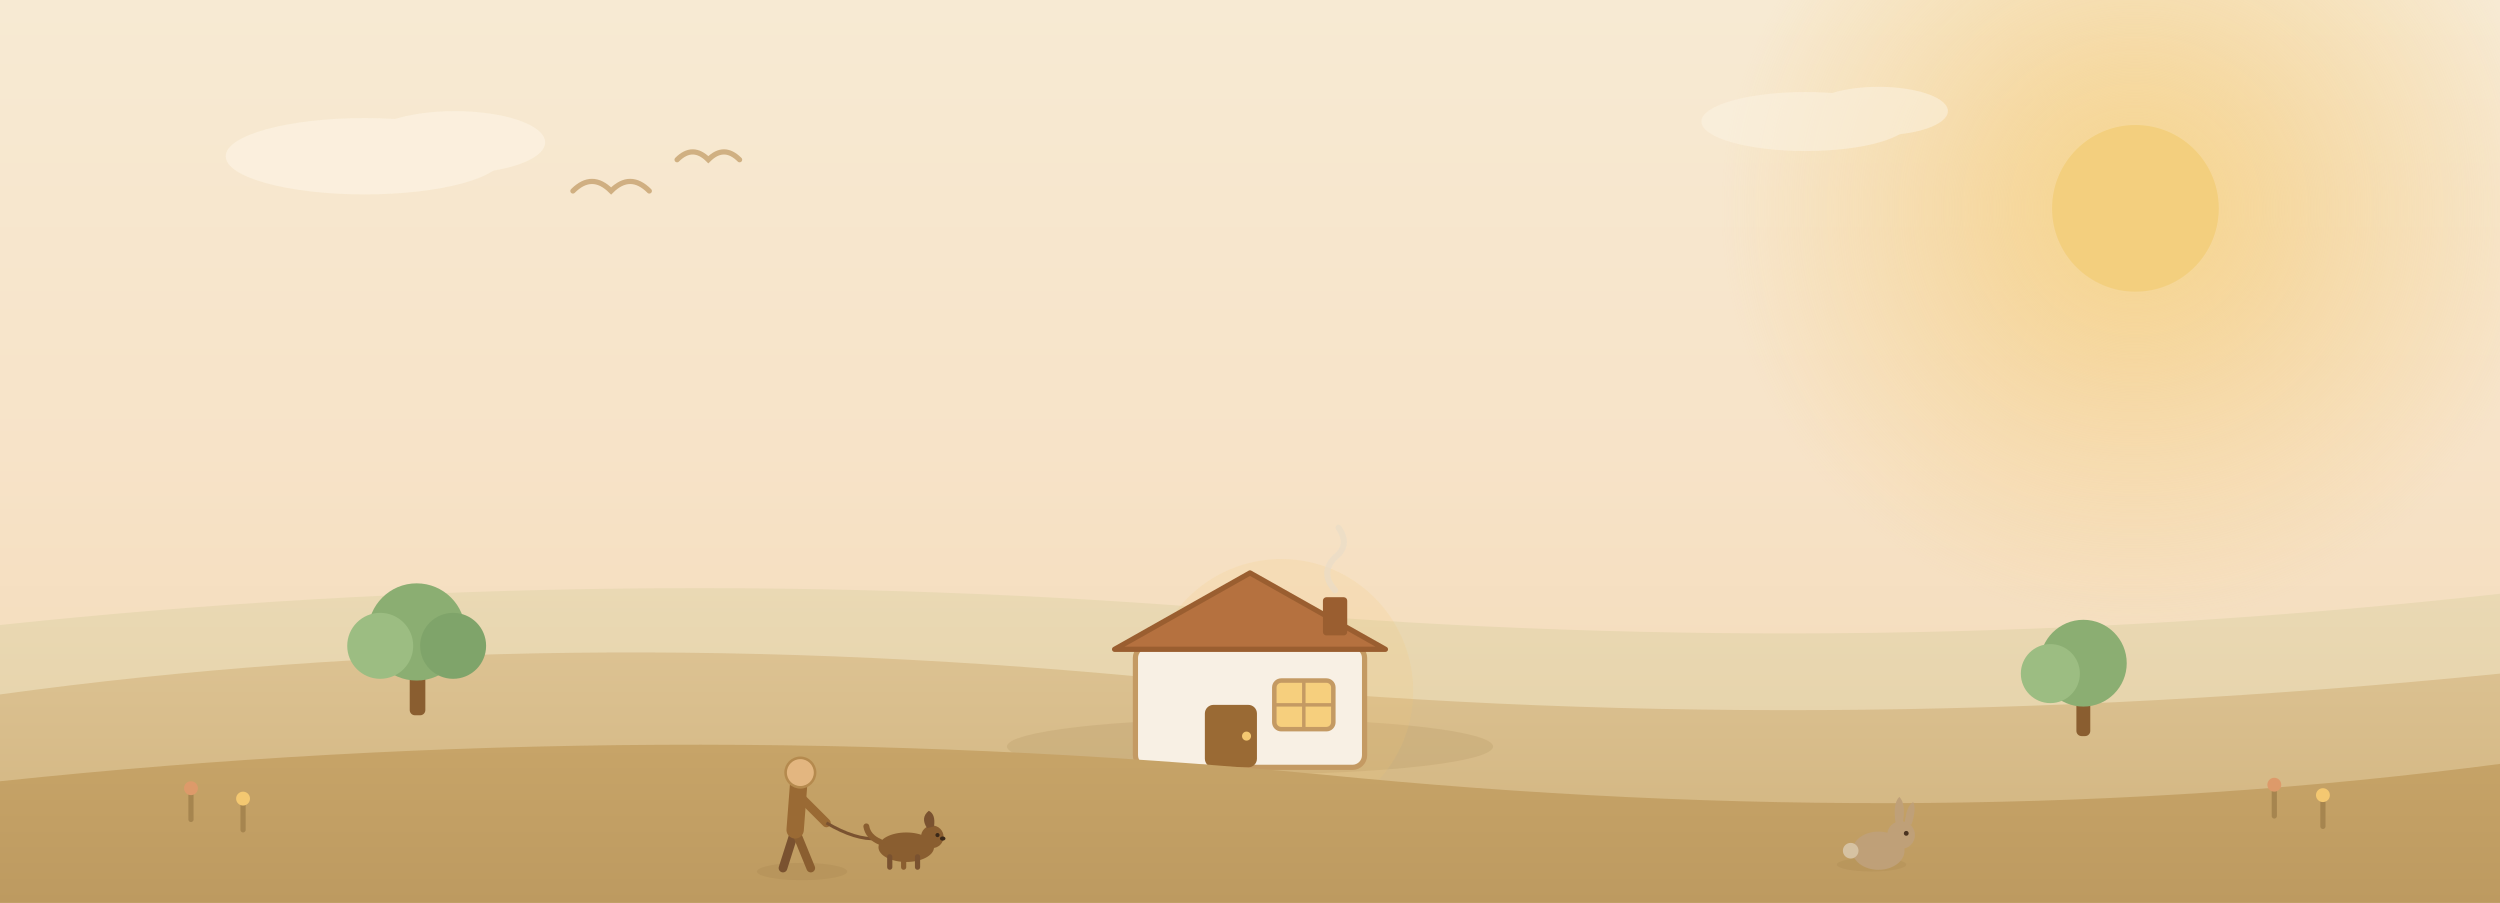
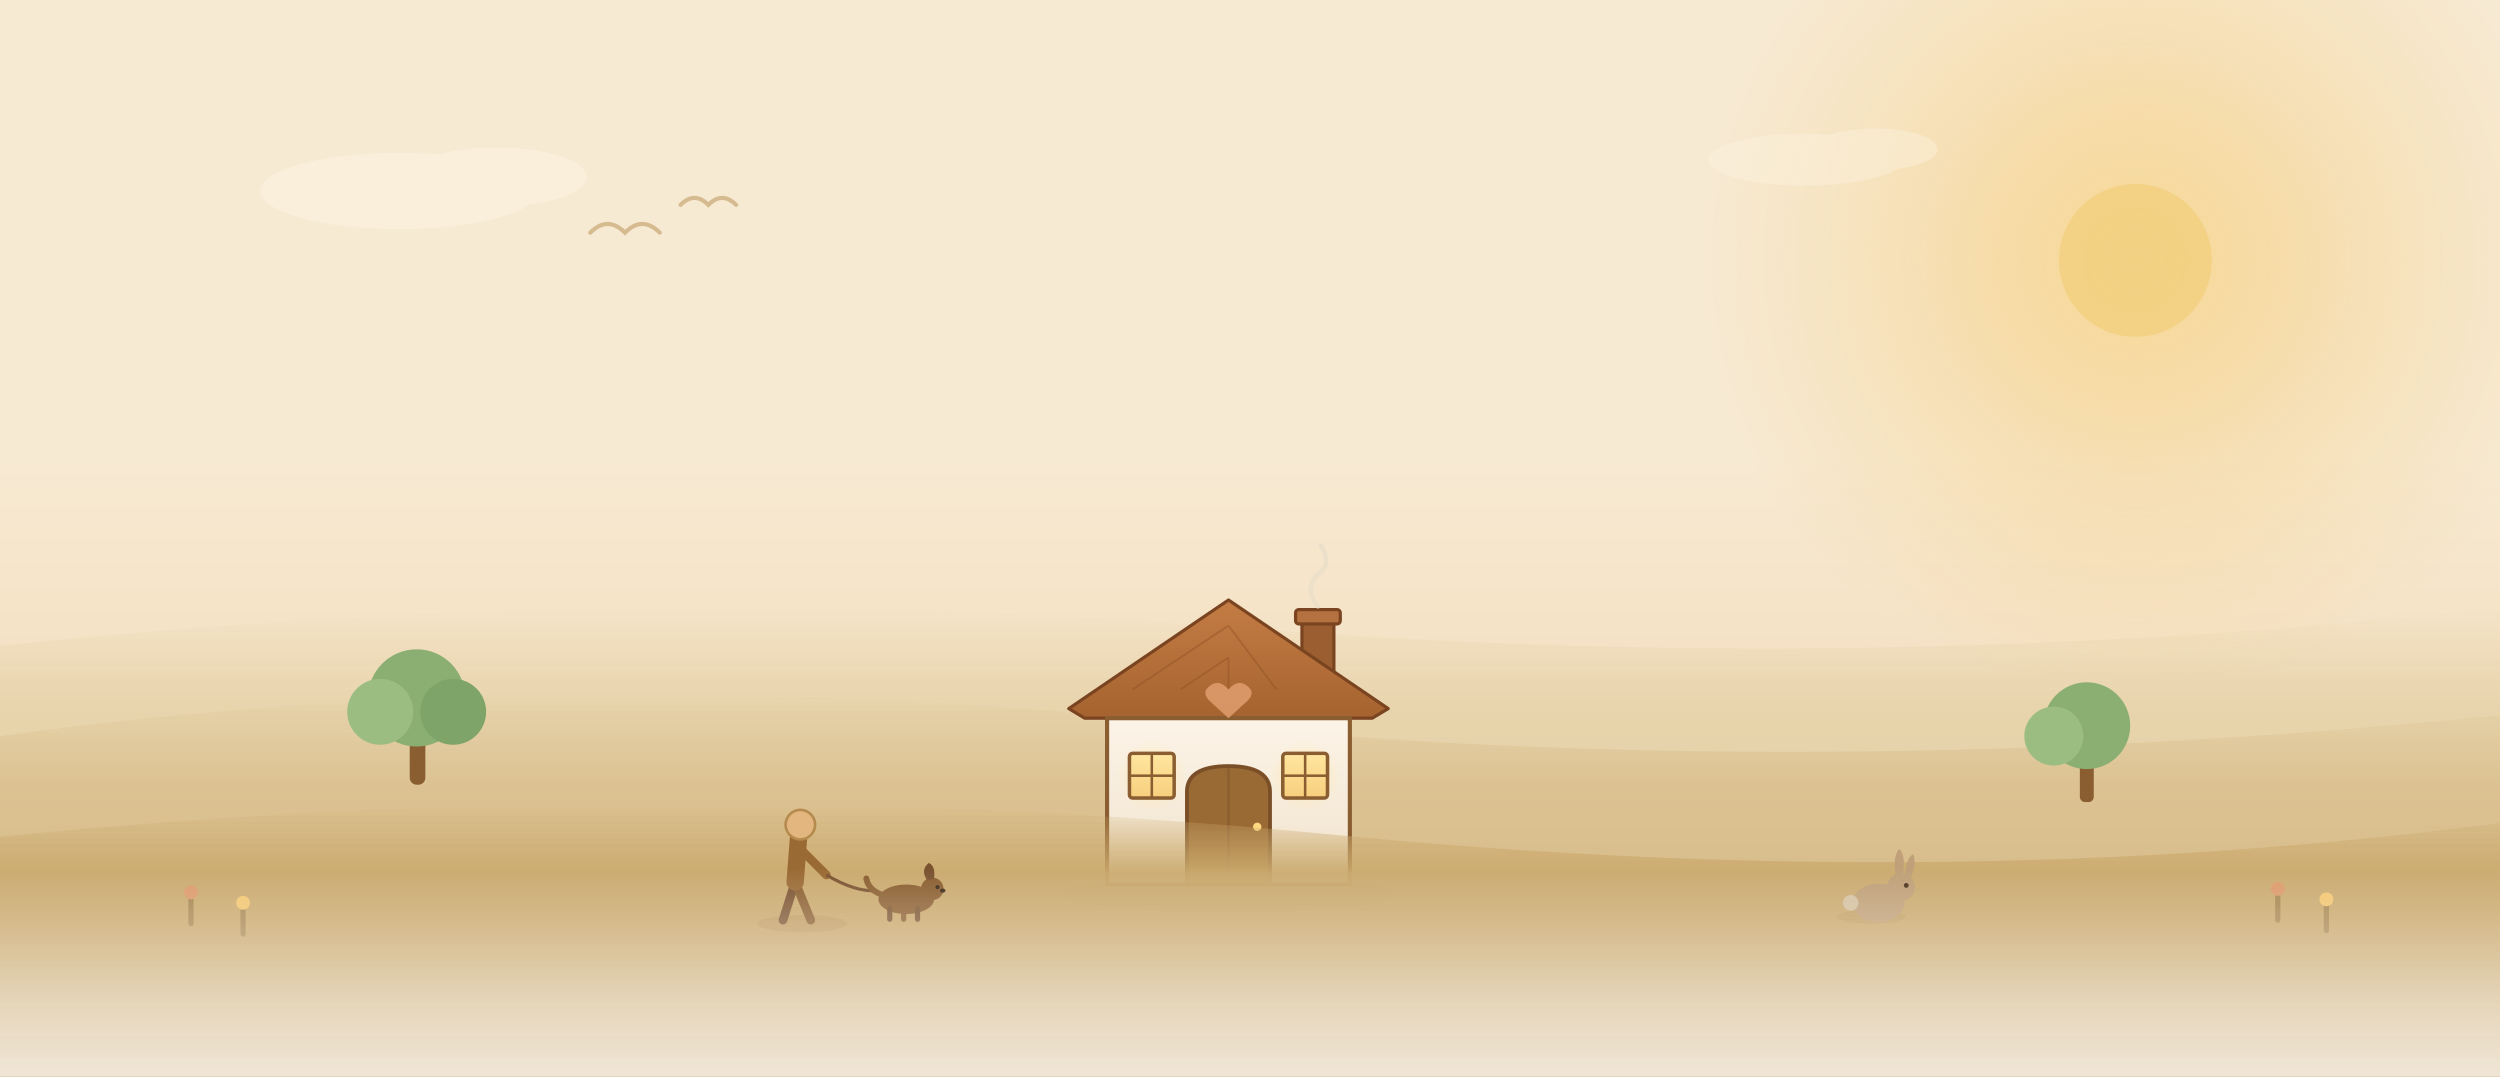
- <svg xmlns="http://www.w3.org/2000/svg" viewBox="0 0 1440 520" width="1440" height="520" preserveAspectRatio="xMidYMax slice" role="img" aria-label="A warm storybook horizon at golden hour: a soft glowing sky, layered rolling hills, trees, a little home with a lit window, a person walking a dog, and a small bunny in the grass.">
+ <svg xmlns="http://www.w3.org/2000/svg" viewBox="0 0 1440 620" width="1440" height="620" preserveAspectRatio="xMidYMax slice" role="img" aria-label="A soft hand-drawn storybook landscape at golden hour that fades in at the top and dissolves at the bottom: gentle rolling hills, trees, a person walking a dog, a bunny, and a dimensional cottage with glowing windows.">
  <defs>
    <linearGradient id="skyGrad" x1="0" y1="0" x2="0" y2="1">
      <stop offset="0" stop-color="#f7ead3" />
-       <stop offset="0.5" stop-color="#f7e3c8" />
-       <stop offset="0.8" stop-color="#f4dcbb" />
-       <stop offset="1" stop-color="#f2d9b4" />
+       <stop offset="0.42" stop-color="#f7ead3" />
+       <stop offset="0.72" stop-color="#f4ddbd" />
+       <stop offset="1" stop-color="#efd9b4" />
    </linearGradient>
    <radialGradient id="sunGlow" cx="50%" cy="50%" r="50%">
-       <stop offset="0" stop-color="#f7d58a" stop-opacity="0.9" />
-       <stop offset="0.45" stop-color="#f4c871" stop-opacity="0.4" />
+       <stop offset="0" stop-color="#f7d58a" stop-opacity="0.8" />
+       <stop offset="0.5" stop-color="#f4c871" stop-opacity="0.3" />
      <stop offset="1" stop-color="#f4c871" stop-opacity="0" />
    </radialGradient>
    <linearGradient id="hillFar" x1="0" y1="0" x2="0" y2="1">
-       <stop offset="0" stop-color="#ead9b4" />
+       <stop offset="0" stop-color="#e7d4ac" stop-opacity="0" />
+       <stop offset="0.22" stop-color="#e7d4ac" stop-opacity="1" />
      <stop offset="1" stop-color="#e2cda0" />
    </linearGradient>
    <linearGradient id="hillMid" x1="0" y1="0" x2="0" y2="1">
-       <stop offset="0" stop-color="#dcc292" />
-       <stop offset="1" stop-color="#d0b27c" />
+       <stop offset="0" stop-color="#dcc292" stop-opacity="0" />
+       <stop offset="0.24" stop-color="#dcc292" stop-opacity="1" />
+       <stop offset="1" stop-color="#d2b480" />
    </linearGradient>
    <linearGradient id="hillNear" x1="0" y1="0" x2="0" y2="1">
-       <stop offset="0" stop-color="#c7a468" />
-       <stop offset="1" stop-color="#bd9a60" />
+       <stop offset="0" stop-color="#cbaa6e" stop-opacity="0" />
+       <stop offset="0.26" stop-color="#cbaa6e" stop-opacity="1" />
+       <stop offset="1" stop-color="#c2a062" />
+     </linearGradient>
+     <linearGradient id="botFade" x1="0" y1="0" x2="0" y2="1">
+       <stop offset="0" stop-color="#f0e6d6" stop-opacity="0" />
+       <stop offset="0.65" stop-color="#f0e6d6" stop-opacity="0.75" />
+       <stop offset="1" stop-color="#f0e6d6" stop-opacity="1" />
    </linearGradient>
  </defs>
-   <rect width="1440" height="520" fill="url(#skyGrad)" />
-   <circle cx="1230" cy="120" r="240" fill="url(#sunGlow)" />
-   <circle cx="1230" cy="120" r="48" fill="#f3cf7e" />
-   <g fill="#fcf2e1" opacity="0.75">
-     <ellipse cx="210" cy="90" rx="80" ry="22" />
-     <ellipse cx="262" cy="82" rx="52" ry="18" />
+   <rect width="1440" height="620" fill="url(#skyGrad)" />
+   <circle cx="1230" cy="150" r="250" fill="url(#sunGlow)" />
+   <circle cx="1230" cy="150" r="44" fill="#f3cf7e" opacity="0.8" />
+   <g fill="#fcf2e1" opacity="0.6">
+     <ellipse cx="230" cy="110" rx="80" ry="22" />
+     <ellipse cx="286" cy="102" rx="52" ry="17" />
  </g>
-   <g fill="#fcf2e1" opacity="0.55">
-     <ellipse cx="1040" cy="70" rx="60" ry="17" />
-     <ellipse cx="1082" cy="64" rx="40" ry="14" />
+   <g fill="#fcf2e1" opacity="0.42">
+     <ellipse cx="1040" cy="92" rx="56" ry="15" />
+     <ellipse cx="1080" cy="86" rx="36" ry="12" />
  </g>
-   <g stroke="#b58a4e" stroke-width="3" fill="none" stroke-linecap="round" opacity="0.6">
-     <path d="M330 110 q11 -11 22 0 q11 -11 22 0" />
-     <path d="M390 92 q9 -9 18 0 q9 -9 18 0" />
+   <g stroke="#b58a4e" stroke-width="2.4" fill="none" stroke-linecap="round" opacity="0.5">
+     <path d="M340 134 q10 -10 20 0 q10 -10 20 0" />
+     <path d="M392 118 q8 -8 16 0 q8 -8 16 0" />
  </g>
-   <path d="M0 360 Q 360 322 720 352 T 1440 342 V520 H0 Z" fill="url(#hillFar)" />
-   <path d="M0 400 Q 320 356 680 392 Q 1040 428 1440 388 V520 H0 Z" fill="url(#hillMid)" />
+   <path d="M0 372 Q 360 334 720 362 T 1440 350 V620 H0 Z" fill="url(#hillFar)" />
+   <path d="M0 424 Q 320 380 680 416 Q 1040 452 1440 412 V620 H0 Z" fill="url(#hillMid)" />
  <g>
-     <rect x="236" y="372" width="9" height="40" rx="3" fill="#8a5e30" />
-     <circle cx="240" cy="364" r="28" fill="#8bae72" />
-     <circle cx="219" cy="372" r="19" fill="#9cbd82" />
-     <circle cx="261" cy="372" r="19" fill="#7fa46a" />
+     <rect x="236" y="410" width="9" height="42" rx="4" fill="#8a5e30" />
+     <circle cx="240" cy="402" r="28" fill="#8bae72" />
+     <circle cx="219" cy="410" r="19" fill="#9cbd82" />
+     <circle cx="261" cy="410" r="19" fill="#7fa46a" />
  </g>
  <g>
-     <rect x="1196" y="388" width="8" height="36" rx="3" fill="#8a5e30" />
-     <circle cx="1200" cy="382" r="25" fill="#8bae72" />
-     <circle cx="1181" cy="388" r="17" fill="#9cbd82" />
+     <rect x="1198" y="424" width="8" height="38" rx="3" fill="#8a5e30" />
+     <circle cx="1202" cy="418" r="25" fill="#8bae72" />
+     <circle cx="1183" cy="424" r="17" fill="#9cbd82" />
  </g>
+   <g transform="translate(588,318) scale(0.92)">
+     <defs>
+       <linearGradient id="c_wall" x1="0" y1="0" x2="0" y2="1">
+         <stop offset="0" stop-color="#fcf4e8" />
+         <stop offset="1" stop-color="#f1e3cd" />
+       </linearGradient>
+       <linearGradient id="c_roof" x1="0" y1="0" x2="0" y2="1">
+         <stop offset="0" stop-color="#c47c44" />
+         <stop offset="1" stop-color="#a5632f" />
+       </linearGradient>
+       <linearGradient id="c_win" x1="0" y1="0" x2="0" y2="1">
+         <stop offset="0" stop-color="#ffe6a0" />
+         <stop offset="1" stop-color="#f6cf7d" />
+       </linearGradient>
+       <radialGradient id="c_glow" cx="50%" cy="50%" r="50%">
+         <stop offset="0" stop-color="#ffe6a0" stop-opacity="0.7" />
+         <stop offset="1" stop-color="#ffe6a0" stop-opacity="0" />
+       </radialGradient>
+     </defs>
+     <ellipse cx="130" cy="214" rx="104" ry="12" fill="#6e5230" opacity="0.15" />
+     <rect x="176" y="40" width="20" height="44" rx="2" fill="#9a5e30" stroke="#7a4420" stroke-width="2" />
+     <rect x="172" y="36" width="28" height="9" rx="2" fill="#b5713f" stroke="#7a4420" stroke-width="2" />
+     <path d="M186 34 q-9 -11 0 -20 q9 -6 2 -18" fill="none" stroke="#e8dcc8" stroke-width="3" stroke-linecap="round" opacity="0.6" />
+     <polygon points="40,96 130,34 220,96" fill="url(#c_roof)" stroke="#7a4420" stroke-width="3" stroke-linejoin="round" />
+     <polygon points="30,98 130,30 230,98 220,104 40,104" fill="url(#c_roof)" stroke="#7a4420" stroke-width="2" stroke-linejoin="round" />
+     <g stroke="#8a4e24" stroke-width="1.2" opacity="0.4">
+       <line x1="70" y1="86" x2="130" y2="46" />
+       <line x1="100" y1="86" x2="130" y2="66" />
+       <line x1="160" y1="86" x2="130" y2="46" />
+       <line x1="130" y1="86" x2="130" y2="66" />
+     </g>
+     <rect x="54" y="104" width="152" height="104" fill="url(#c_wall)" stroke="#8a5e30" stroke-width="2.6" />
+     <path d="M104 208 L104 150 Q104 134 130 134 Q156 134 156 150 L156 208 Z" fill="#9a6a34" stroke="#7a4f28" stroke-width="2.4" />
+     <line x1="130" y1="134" x2="130" y2="208" stroke="#7a4f28" stroke-width="1.4" opacity="0.5" />
+     <circle cx="148" cy="172" r="2.6" fill="#ffd982" />
+     <g>
+       <circle cx="82" cy="140" r="22" fill="url(#c_glow)" />
+       <rect x="68" y="126" width="28" height="28" rx="2" fill="url(#c_win)" stroke="#8a5e30" stroke-width="2.2" />
+       <line x1="82" y1="126" x2="82" y2="154" stroke="#8a5e30" stroke-width="1.6" />
+       <line x1="68" y1="140" x2="96" y2="140" stroke="#8a5e30" stroke-width="1.6" />
+     </g>
+     <g>
+       <circle cx="178" cy="140" r="22" fill="url(#c_glow)" />
+       <rect x="164" y="126" width="28" height="28" rx="2" fill="url(#c_win)" stroke="#8a5e30" stroke-width="2.2" />
+       <line x1="178" y1="126" x2="178" y2="154" stroke="#8a5e30" stroke-width="1.6" />
+       <line x1="164" y1="140" x2="192" y2="140" stroke="#8a5e30" stroke-width="1.6" />
+     </g>
+     <path d="M130 86 q-6 -7 -12 -2 q-5 4 0 9 l12 11 l12 -11 q5 -5 0 -9 q-6 -5 -12 2 Z" fill="#dd9a6a" opacity="0.9" />
+   </g>
+   <path d="M0 482 Q 380 444 760 480 Q 1120 516 1440 474 V620 H0 Z" fill="url(#hillNear)" opacity="0.95" />
  <g>
-     <ellipse cx="720" cy="430" rx="140" ry="16" fill="#9a7a44" opacity="0.16" />
-     <circle cx="738" cy="398" r="76" fill="#f4c871" opacity="0.16" />
-     <rect x="654" y="372" width="132" height="70" rx="7" fill="#f8f0e4" stroke="#c49a63" stroke-width="3" />
-     <path d="M642 374 L720 330 L798 374 Z" fill="#b5713f" stroke="#9a5e30" stroke-width="3" stroke-linejoin="round" />
-     <rect x="762" y="344" width="14" height="22" rx="2" fill="#9a5e30" />
-     <path d="M769 340 q-9 -10 0 -19 q9 -7 2 -17" fill="none" stroke="#e8dcc8" stroke-width="3.5" stroke-linecap="round" opacity="0.65" />
-     <rect x="694" y="406" width="30" height="36" rx="5" fill="#9a6a34" />
-     <circle cx="718" cy="424" r="2.6" fill="#f4c871" />
-     <rect x="734" y="392" width="34" height="28" rx="4" fill="#f6cf7d" stroke="#c49a63" stroke-width="2.6" />
-     <line x1="751" y1="392" x2="751" y2="420" stroke="#c49a63" stroke-width="2" />
-     <line x1="734" y1="406" x2="768" y2="406" stroke="#c49a63" stroke-width="2" />
-   </g>
-   <path d="M0 450 Q 380 410 760 446 Q 1120 482 1440 440 V520 H0 Z" fill="url(#hillNear)" />
-   <g>
-     <ellipse cx="462" cy="502" rx="26" ry="5" fill="#9a7a44" opacity="0.2" />
-     <path d="M458 478 L451 500" stroke="#7a5230" stroke-width="5" stroke-linecap="round" />
-     <path d="M458 478 L467 500" stroke="#8a5e30" stroke-width="5" stroke-linecap="round" />
-     <path d="M458 478 L460 452" stroke="#9a6a34" stroke-width="10" stroke-linecap="round" />
-     <path d="M460 458 L476 474" stroke="#9a6a34" stroke-width="5" stroke-linecap="round" />
-     <circle cx="461" cy="445" r="8.5" fill="#e3b680" stroke="#b58a4e" stroke-width="1.5" />
-     <path d="M476 474 Q 493 484 505 483" stroke="#7a5230" stroke-width="1.8" fill="none" />
+     <ellipse cx="462" cy="532" rx="26" ry="5" fill="#9a7a44" opacity="0.2" />
+     <path d="M458 508 L451 530" stroke="#7a5230" stroke-width="5" stroke-linecap="round" />
+     <path d="M458 508 L467 530" stroke="#8a5e30" stroke-width="5" stroke-linecap="round" />
+     <path d="M458 508 L460 482" stroke="#9a6a34" stroke-width="10" stroke-linecap="round" />
+     <path d="M460 488 L476 504" stroke="#9a6a34" stroke-width="5" stroke-linecap="round" />
+     <circle cx="461" cy="475" r="8.5" fill="#e3b680" stroke="#b58a4e" stroke-width="1.5" />
+     <path d="M476 504 Q 493 514 505 513" stroke="#7a5230" stroke-width="1.8" fill="none" />
    <g>
-       <ellipse cx="522" cy="488" rx="16" ry="8.5" fill="#8a5e30" />
-       <circle cx="537" cy="482" r="6.5" fill="#8a5e30" />
-       <path d="M534 477 q-4 -6 1 -10 q4 2 3 9 Z" fill="#7a5230" />
-       <circle cx="540" cy="481" r="1.2" fill="#3a2818" />
-       <ellipse cx="543" cy="483" rx="1.6" ry="1.2" fill="#3a2818" />
-       <rect x="511" y="492" width="3" height="9" rx="1.5" fill="#7a5230" />
-       <rect x="519" y="492" width="3" height="9" rx="1.5" fill="#8a5e30" />
-       <rect x="527" y="492" width="3" height="9" rx="1.5" fill="#7a5230" />
-       <path d="M507 485 q-7 -3 -8 -9" stroke="#8a5e30" stroke-width="3.4" fill="none" stroke-linecap="round" />
+       <ellipse cx="522" cy="518" rx="16" ry="8.5" fill="#8a5e30" />
+       <circle cx="537" cy="512" r="6.5" fill="#8a5e30" />
+       <path d="M534 507 q-4 -6 1 -10 q4 2 3 9 Z" fill="#7a5230" />
+       <circle cx="540" cy="511" r="1.2" fill="#3a2818" />
+       <ellipse cx="543" cy="513" rx="1.6" ry="1.2" fill="#3a2818" />
+       <rect x="511" y="522" width="3" height="9" rx="1.5" fill="#7a5230" />
+       <rect x="519" y="522" width="3" height="9" rx="1.5" fill="#8a5e30" />
+       <rect x="527" y="522" width="3" height="9" rx="1.5" fill="#7a5230" />
+       <path d="M507 515 q-7 -3 -8 -9" stroke="#8a5e30" stroke-width="3.4" fill="none" stroke-linecap="round" />
    </g>
  </g>
  <g>
-     <ellipse cx="1078" cy="498" rx="20" ry="4" fill="#9a7a44" opacity="0.18" />
-     <ellipse cx="1082" cy="490" rx="15" ry="11" fill="#bfa078" />
-     <circle cx="1095" cy="481" r="8" fill="#bfa078" />
-     <path d="M1092 475 q-2 -12 2 -16 q4 4 2 15 Z" fill="#bfa078" />
-     <path d="M1097 475 q1 -11 5 -13 q2 4 -1 13 Z" fill="#bfa078" />
-     <circle cx="1098" cy="480" r="1.4" fill="#4a3320" />
-     <circle cx="1066" cy="490" r="4.5" fill="#d6c2a2" />
+     <ellipse cx="1078" cy="528" rx="20" ry="4" fill="#9a7a44" opacity="0.18" />
+     <ellipse cx="1082" cy="520" rx="15" ry="11" fill="#bfa078" />
+     <circle cx="1095" cy="511" r="8" fill="#bfa078" />
+     <path d="M1092 505 q-2 -12 2 -16 q4 4 2 15 Z" fill="#bfa078" />
+     <path d="M1097 505 q1 -11 5 -13 q2 4 -1 13 Z" fill="#bfa078" />
+     <circle cx="1098" cy="510" r="1.4" fill="#4a3320" />
+     <circle cx="1066" cy="520" r="4.5" fill="#d6c2a2" />
  </g>
  <g stroke="#a6854f" stroke-width="3" stroke-linecap="round">
-     <line x1="110" y1="472" x2="110" y2="458" />
-     <circle cx="110" cy="454" r="4" fill="#dd9a6a" stroke="none" />
-     <line x1="140" y1="478" x2="140" y2="464" />
-     <circle cx="140" cy="460" r="4" fill="#f4c871" stroke="none" />
-     <line x1="1310" y1="470" x2="1310" y2="456" />
-     <circle cx="1310" cy="452" r="4" fill="#dd9a6a" stroke="none" />
-     <line x1="1338" y1="476" x2="1338" y2="462" />
-     <circle cx="1338" cy="458" r="4" fill="#f4c871" stroke="none" />
+     <line x1="110" y1="532" x2="110" y2="518" />
+     <circle cx="110" cy="514" r="4" fill="#dd9a6a" stroke="none" />
+     <line x1="140" y1="538" x2="140" y2="524" />
+     <circle cx="140" cy="520" r="4" fill="#f4c871" stroke="none" />
+     <line x1="1312" y1="530" x2="1312" y2="516" />
+     <circle cx="1312" cy="512" r="4" fill="#dd9a6a" stroke="none" />
+     <line x1="1340" y1="536" x2="1340" y2="522" />
+     <circle cx="1340" cy="518" r="4" fill="#f4c871" stroke="none" />
  </g>
+   <rect x="0" y="500" width="1440" height="120" fill="url(#botFade)" />
</svg>
